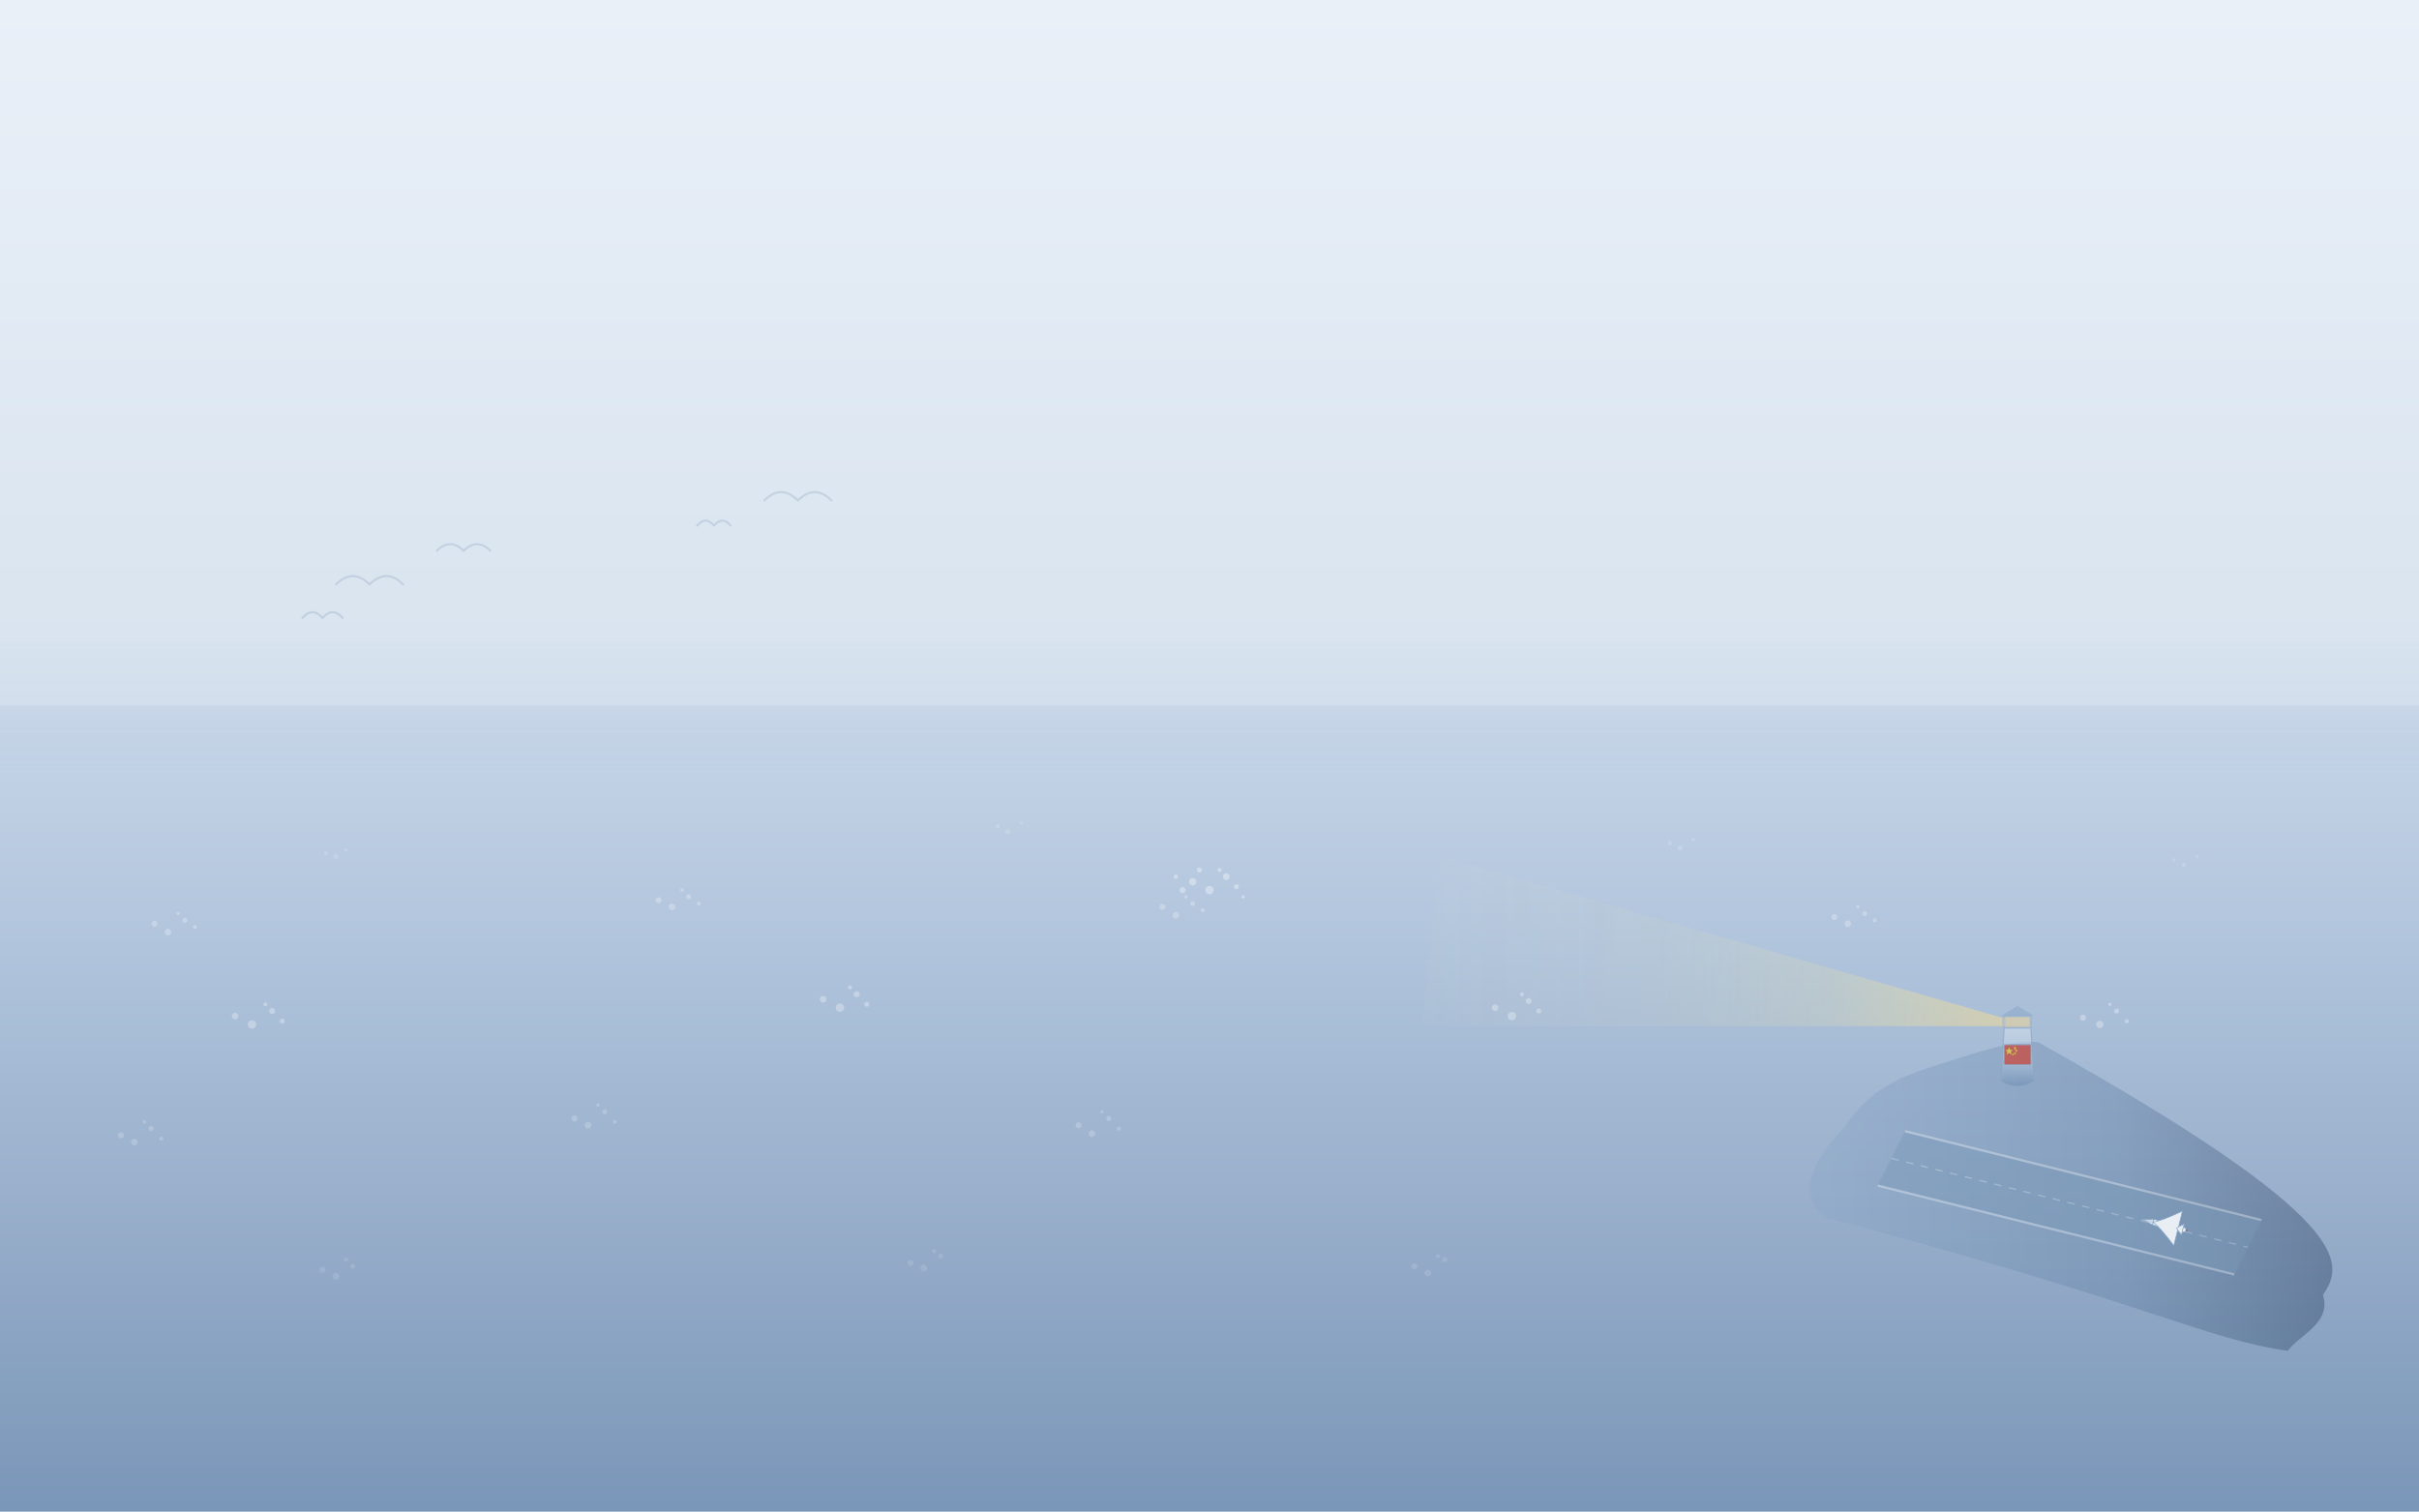
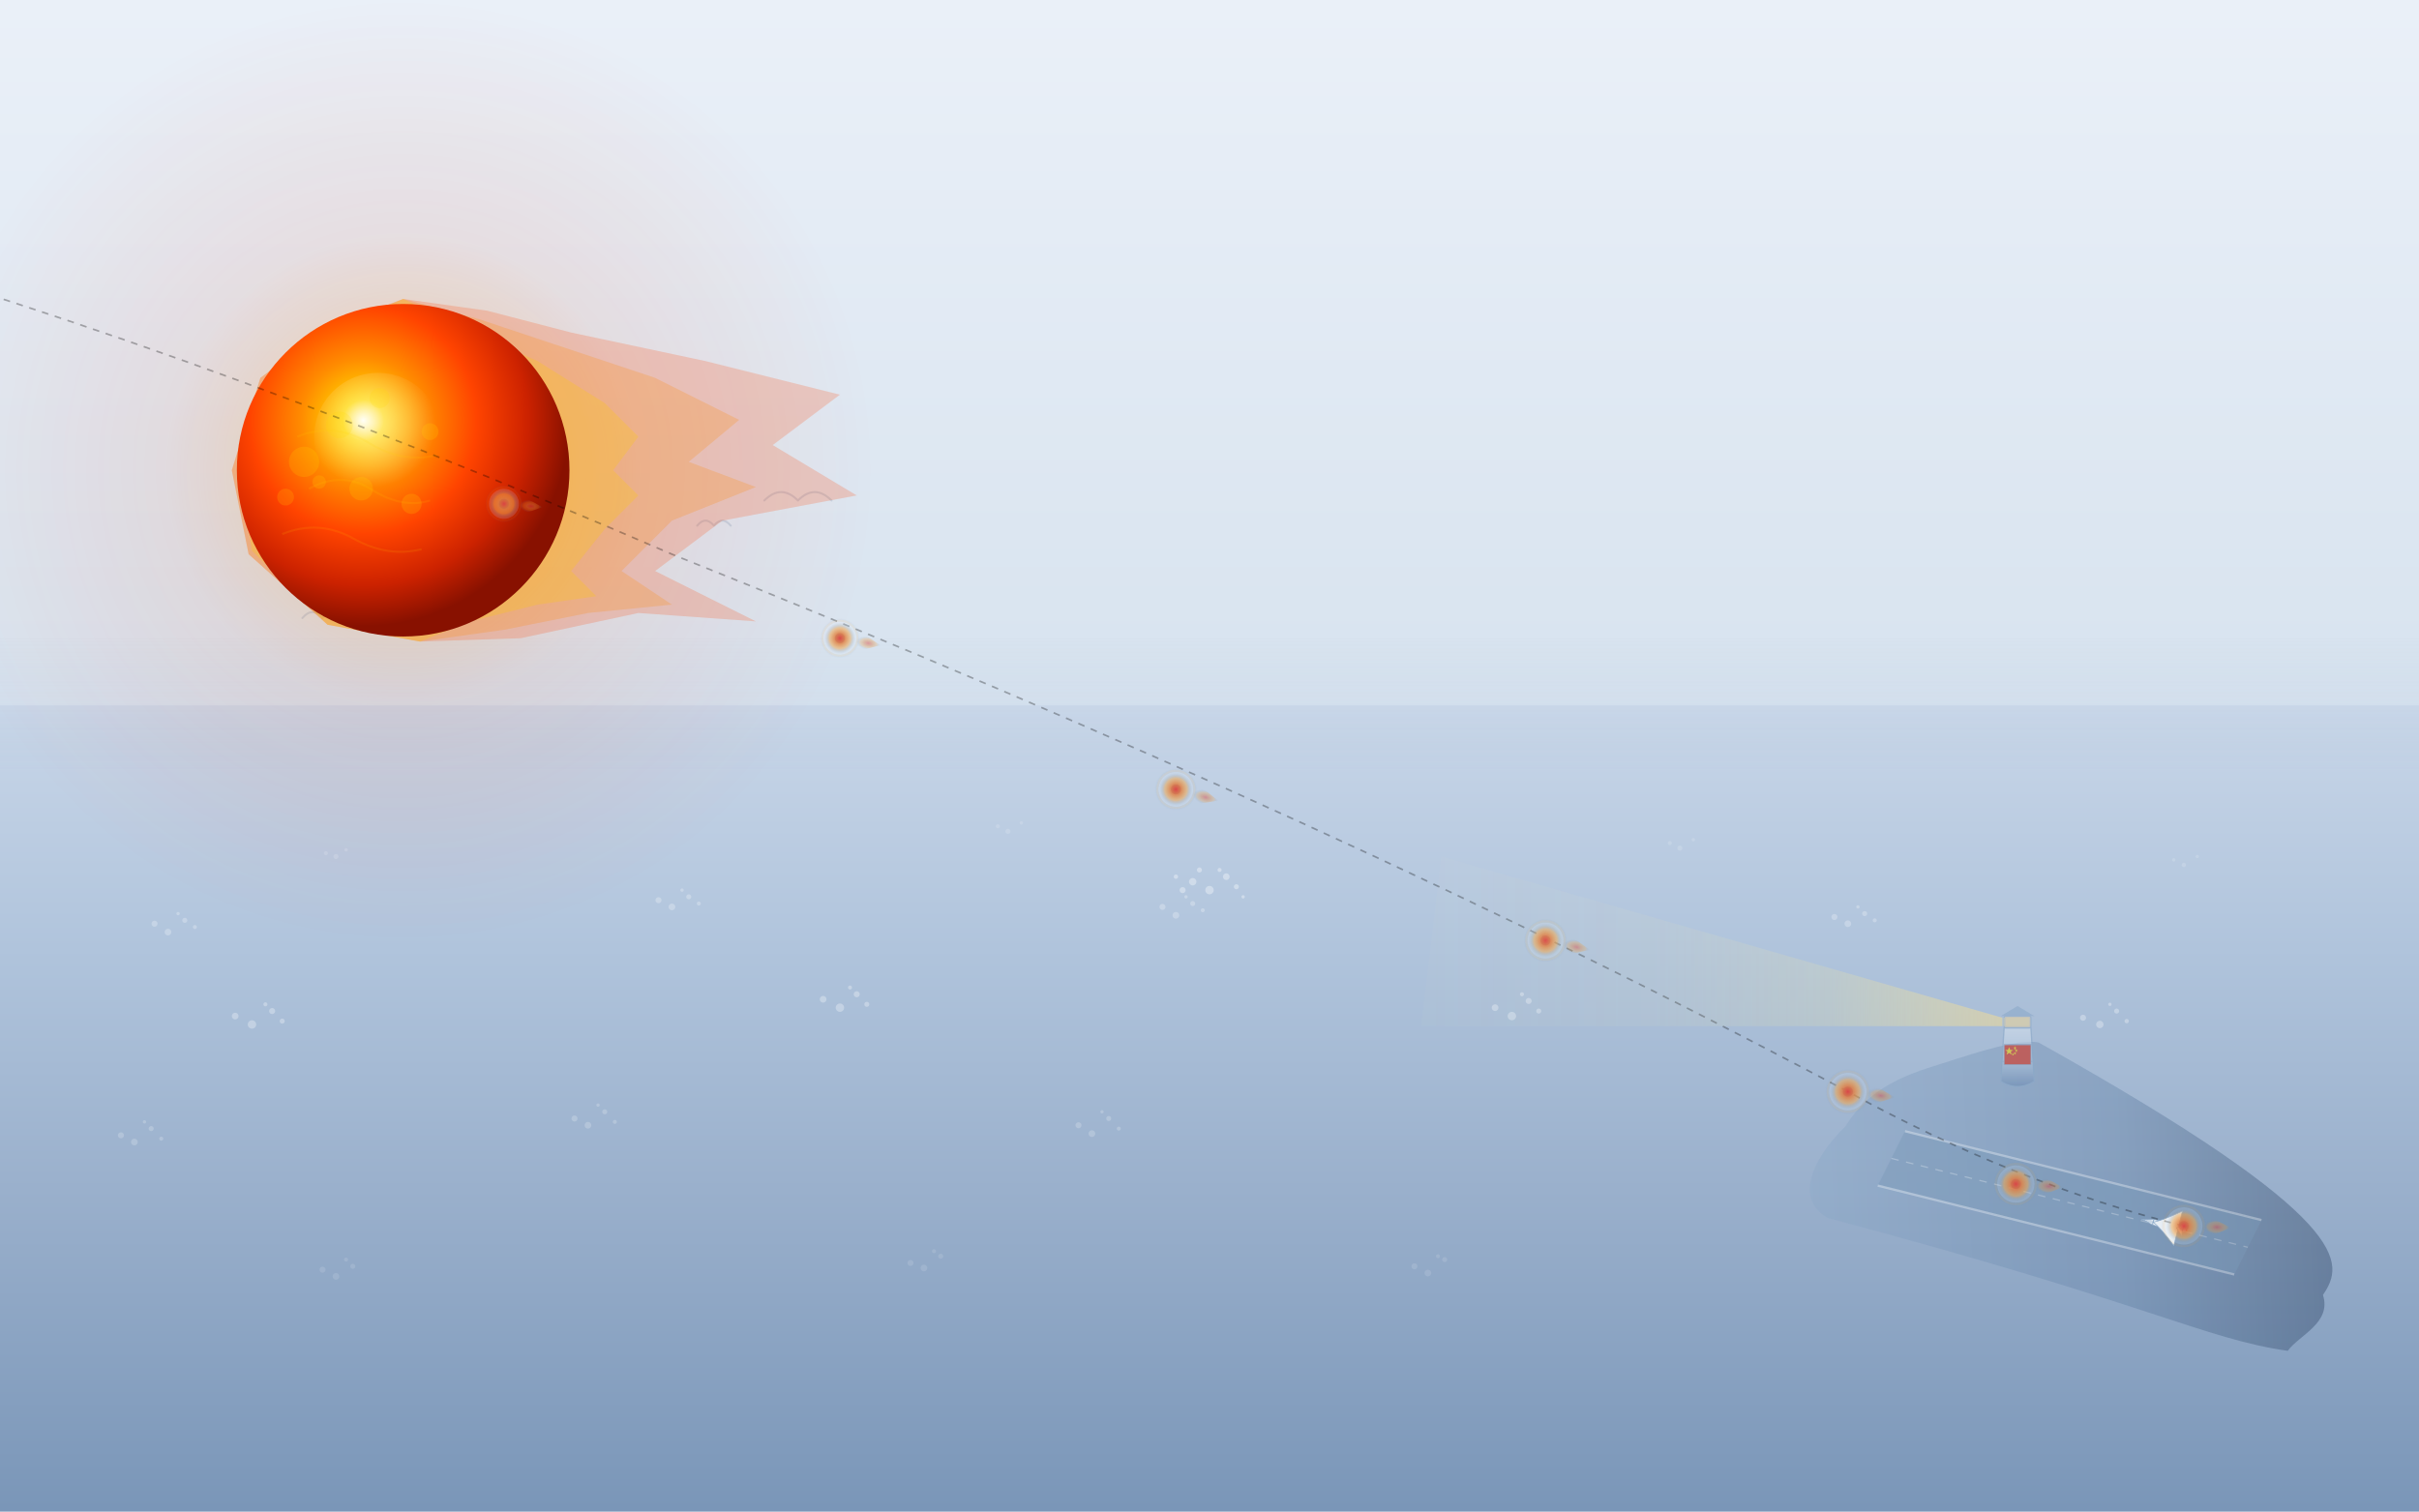
<svg xmlns="http://www.w3.org/2000/svg" viewBox="0 0 1440 900" width="1440" height="900">
  <linearGradient id="sky" x1="0" y1="0" x2="0" y2="1">
    <stop offset="0%" stop-color="#EAF0F8" />
    <stop offset="50%" stop-color="#D6E2EE" />
    <stop offset="100%" stop-color="#C8D6E8" />
  </linearGradient>
  <rect width="1440" height="900" fill="url(#sky)" />
  <linearGradient id="sea" x1="0" y1="0" x2="0" y2="1">
    <stop offset="0%" stop-color="#C8D6E8" />
    <stop offset="30%" stop-color="#B0C4DC" />
    <stop offset="60%" stop-color="#9AB0CC" />
    <stop offset="100%" stop-color="#7A96B8" />
  </linearGradient>
  <rect x="0" y="420" width="1440" height="480" fill="url(#sea)" />
  <linearGradient id="merge" x1="0" y1="0" x2="0" y2="1">
    <stop offset="0%" stop-color="#D6E2EE" stop-opacity="0.5" />
    <stop offset="50%" stop-color="#C8D6E8" stop-opacity="0.3" />
    <stop offset="100%" stop-color="#B0C4DC" stop-opacity="0" />
  </linearGradient>
  <rect x="0" y="380" width="1440" height="80" fill="url(#merge)" />
  <g fill="none" stroke="#5A7AA0" stroke-width="1.2" stroke-linecap="round" stroke-linejoin="round" opacity="0.20" transform="translate(-80, 128)">
    <g>
      <animateTransform attributeName="transform" type="scale" values="1,1;1,1;1,0.94;1,1;1,0.94;1,1;1,0.94;1,1;1,0.94;1,1;1,0.94;1,1;1,1" keyTimes="0;0.44;0.45;0.46;0.47;0.48;0.49;0.50;0.51;0.52;0.53;0.54;1" dur="28s" repeatCount="indefinite" />
      <path d="M280,220 Q290,210 300,220 Q310,210 320,220" />
    </g>
    <g>
      <animateTransform attributeName="transform" type="scale" values="1,1;1,1;1,0.94;1,1;1,0.94;1,1;1,0.94;1,1;1,0.94;1,1;1,0.94;1,1;1,1" keyTimes="0;0.445;0.455;0.465;0.475;0.485;0.495;0.505;0.515;0.525;0.535;0.545;1" dur="28s" repeatCount="indefinite" />
      <path d="M340,200 Q348,192 356,200 Q364,192 372,200" />
    </g>
    <g>
      <animateTransform attributeName="transform" type="scale" values="1,1;1,1;1,0.94;1,1;1,0.94;1,1;1,0.94;1,1;1,0.94;1,1;1,0.94;1,1;1,1" keyTimes="0;0.45;0.46;0.47;0.48;0.49;0.50;0.51;0.52;0.53;0.54;0.55;1" dur="28s" repeatCount="indefinite" />
      <path d="M260,240 Q266,233 272,240 Q278,233 284,240" />
    </g>
    <g transform="translate(15, -10)">
      <g>
        <animateTransform attributeName="transform" type="scale" values="1,1;1,1;1,0.94;1,1;1,0.94;1,1;1,0.94;1,1;1,0.94;1,1;1,0.94;1,1;1,1" keyTimes="0;0.44;0.45;0.46;0.47;0.48;0.49;0.50;0.51;0.52;0.53;0.54;1" dur="28s" repeatCount="indefinite" />
        <path d="M520,180 Q530,170 540,180 Q550,170 560,180" />
      </g>
    </g>
    <g transform="translate(15, -10)">
      <g>
        <animateTransform attributeName="transform" type="scale" values="1,1;1,1;1,0.94;1,1;1,0.94;1,1;1,0.94;1,1;1,0.94;1,1;1,0.94;1,1;1,1" keyTimes="0;0.455;0.465;0.475;0.485;0.495;0.505;0.515;0.525;0.535;0.545;0.555;1" dur="28s" repeatCount="indefinite" />
        <path d="M480,195 Q485,189 490,195 Q495,189 500,195" />
      </g>
    </g>
  </g>
+   <defs>
+     <radialGradient id="sunGlow" cx="50%" cy="50%" r="50%">
+       <stop offset="0%" stop-color="#FFD700" stop-opacity="0.50" />
+       <stop offset="25%" stop-color="#FF8C00" stop-opacity="0.22" />
+       <stop offset="50%" stop-color="#FF4500" stop-opacity="0.08" />
+       <stop offset="100%" stop-color="#FF2200" stop-opacity="0" />
+     </radialGradient>
+     <radialGradient id="sunBodyGrad" cx="38%" cy="35%" r="62%">
+       <stop offset="0%" stop-color="#FFFEF0" />
+       <stop offset="10%" stop-color="#FFD700" />
+       <stop offset="30%" stop-color="#FF8C00" />
+       <stop offset="55%" stop-color="#FF4400" />
+       <stop offset="80%" stop-color="#CC2200" />
+       <stop offset="100%" stop-color="#881100" />
+     </radialGradient>
+     <radialGradient id="sunCore" cx="45%" cy="40%" r="50%">
+       <stop offset="0%" stop-color="#FFFFFF" stop-opacity="0.50" />
+       <stop offset="100%" stop-color="#FFFFFF" stop-opacity="0" />
+     </radialGradient>
+   </defs>
+   <circle cx="240" cy="280" r="280" fill="url(#sunGlow)" />
+   <g>
+     <polygon points="240,178 290,185 340,198 420,215 500,235 460,265 510,295 430,310 390,340 450,370 380,365 310,380 250,382 195,372 148,330 138,280 155,225 195,195" fill="#FF4400" fill-opacity="0.20" />
+     <polygon points="240,178 285,190 330,205 390,225 440,250 410,275 450,290 400,310 370,340 400,360 350,365 300,375 250,382 195,372 148,330 138,280 155,225 195,195" fill="#FF8800" fill-opacity="0.22" />
+     <polygon points="240,178 275,195 320,215 360,240 380,260 365,280 380,295 360,315 340,340 355,355 320,360 280,370 250,382 195,372 150,328 142,280 158,230 195,198" fill="#FFCC00" fill-opacity="0.25" />
+   </g>
+   <circle cx="240" cy="280" r="99" fill="url(#sunBodyGrad)" />
+   <circle cx="225" cy="260" r="38" fill="url(#sunCore)" />
+   <g fill="none" stroke="#FFCC00" stroke-width="1.2" opacity="0.12">
+     <path d="M177,260 Q199,251 220,264 Q240,276 260,271" />
+     <path d="M184,291 Q204,280 222,292 Q240,303 256,298" />
+     <path d="M168,318 Q190,309 211,321 Q231,332 251,327" />
+   </g>
+   <g fill="#FFD700" opacity="0.18">
+     <circle cx="202" cy="253" r="8" />
+     <circle cx="226" cy="237" r="6" />
+     <circle cx="181" cy="275" r="9" />
+     <circle cx="256" cy="257" r="5" />
+     <circle cx="215" cy="291" r="7" />
+     <circle cx="170" cy="296" r="5" />
+     <circle cx="245" cy="300" r="6" />
+     <circle cx="190" cy="287" r="4" />
+   </g>
  <g transform="translate(0, 20)">
    <g opacity="0.35" transform="translate(1245, 695) scale(0.90, 1) rotate(-3) translate(-1245, -695)">
      <linearGradient id="islandGrad" x1="0" y1="0" x2="1" y2="0">
        <stop offset="0%" stop-color="#8AA8C8" />
        <stop offset="60%" stop-color="#5A7AA0" />
        <stop offset="100%" stop-color="#1A3050" />
      </linearGradient>
      <path d="M1370,791              C1315,781 1280,758 1070,696              C1050,684 1060,662 1085,642              C1105,616 1135,612 1160,606              C1190,599 1205,597 1215,599              C1420,716 1410,741 1395,759              C1400,776 1378,782 1370,791              Z" fill="url(#islandGrad)" />
    </g>
    <g opacity="0.45" transform="translate(1232, 696.2) scale(0.90) translate(-1232, -696.2)">
      <path d="M1123.1,648.8 L1105.1,684.8 L1340.9,743.6 L1358.9,707.6 Z" fill="#7A9AB8" />
      <line x1="1123.1" y1="648.8" x2="1358.9" y2="707.6" stroke="#FFFFFF" stroke-width="1.5" opacity="0.70" />
      <line x1="1105.1" y1="684.8" x2="1340.9" y2="743.6" stroke="#FFFFFF" stroke-width="1.5" opacity="0.70" />
      <line x1="1114.1" y1="666.8" x2="1349.9" y2="725.6" stroke="#FFFFFF" stroke-width="0.8" stroke-dasharray="5,5" opacity="0.55" />
    </g>
    <g>
      <animateTransform attributeName="transform" type="translate" values="0,0; 0,0; -100,-25; -200,-80; -900,-399; -1450,-599; 380,140; 100,25; 10,3; 0,0; 0,0" keyTimes="0; 0.25; 0.30; 0.35; 0.48; 0.54; 0.60; 0.78; 0.86; 0.90; 1" dur="28s" repeatCount="indefinite" />
      <animate attributeName="opacity" values="1; 1; 1; 1; 1; 0.5; 0; 1; 1; 1; 1" keyTimes="0; 0.25; 0.30; 0.35; 0.44; 0.48; 0.60; 0.78; 0.86; 0.90; 1" dur="28s" repeatCount="indefinite" />
      <g transform="translate(1291, 710) scale(0.96) rotate(14)">
        <rect x="-10" y="-1.8" width="19" height="3.6" rx="1" fill="#E8EEF4" stroke="#8AA8C8" stroke-width="0.4" />
        <path d="M-10,-1.8 L-15,-0.3 L-17.5,0 L-15,0.3 L-10,1.8 Z" fill="#E8EEF4" stroke="#8AA8C8" stroke-width="0.4" />
        <path d="M-10,0 Q-5,-2 6,-11 L6,11 Q-5,2 -10,0 Z" fill="#E8EEF4" stroke="#8AA8C8" stroke-width="0.4" />
        <polygon points="5,0 9,-3.5 9,3.5" fill="#E8EEF4" stroke="#8AA8C8" stroke-width="0.4" />
        <path d="M9,-1.8 L11,-0.6 L11,0.6 L9,1.8 Z" fill="#E8EEF4" stroke="#8AA8C8" stroke-width="0.4" />
        <rect x="11" y="-0.5" width="0.8" height="1" rx="0.3" fill="#CC3333" />
        <ellipse cx="-12" cy="0" rx="2.5" ry="1" fill="#8AA8C8" opacity="0.35" />
+       </g>
+     </g>
+     <radialGradient id="fireGrad" cx="50%" cy="50%" r="50%">
+       <stop offset="0%" stop-color="#DD4444" stop-opacity="0.95" />
+       <stop offset="35%" stop-color="#E08040" stop-opacity="0.80" />
+       <stop offset="65%" stop-color="#EE9933" stop-opacity="0.45" />
+       <stop offset="90%" stop-color="#6688AA" stop-opacity="0.08" />
+       <stop offset="100%" stop-color="#6688AA" stop-opacity="0" />
+     </radialGradient>
+     <g fill="none" stroke="#000000" stroke-width="1" stroke-dasharray="4,4" opacity="0.30">
+       <path d="M1300,710 Q1200,685 1100,630 Q800,470 400,310 Q100,180 -160,110" />
+       <circle cx="1300" cy="710" r="3" fill="#000000" stroke="none" />
+       <circle cx="1200" cy="685" r="3" fill="#000000" stroke="none" />
+       <circle cx="1100" cy="630" r="3" fill="#000000" stroke="none" />
+       <circle cx="920" cy="540" r="3" fill="#000000" stroke="none" />
+       <circle cx="700" cy="450" r="3" fill="#000000" stroke="none" />
+       <circle cx="500" cy="360" r="3" fill="#000000" stroke="none" />
+       <circle cx="300" cy="280" r="3" fill="#000000" stroke="none" />
+     </g>
+     <g transform="translate(1300,710) scale(0.92) rotate(2)">
+       <g>
+         <animateTransform attributeName="transform" type="scale" values="1;1;1;1.06;1.12;1" keyTimes="0;0.25;0.27;0.31;0.35;1" dur="28s" repeatCount="indefinite" />
+         <animate attributeName="opacity" values="0;0;0.80;0.80;0;0" keyTimes="0;0.25;0.27;0.29;0.35;1" dur="28s" repeatCount="indefinite" />
+         <circle cx="0" cy="0" r="12" fill="#FFFFFF" opacity="0.15" />
+         <circle cx="0" cy="0" r="12" fill="url(#fireGrad)" />
+         <circle cx="0" cy="0" r="13" fill="none" stroke="#FFAA22" stroke-width="1.5" opacity="0.08" />
+         <circle cx="0" cy="0" r="14" fill="none" stroke="#6688AA" stroke-width="1" opacity="0.04" />
+         <path d="M12,-5 Q18,-6 24,-3 Q28,-1 31,0 Q28,1 24,3 Q18,6 12,5 Z" fill="url(#fireGrad)" opacity="0.50" />
+       </g>
+     </g>
+     <g transform="translate(1200,685) scale(0.92) rotate(4)">
+       <g>
+         <animateTransform attributeName="transform" type="scale" values="1;1;1;1.06;1.12;1" keyTimes="0;0.287;0.307;0.347;0.387;1" dur="28s" repeatCount="indefinite" />
+         <animate attributeName="opacity" values="0;0;0.80;0.80;0;0" keyTimes="0;0.287;0.307;0.327;0.387;1" dur="28s" repeatCount="indefinite" />
+         <circle cx="0" cy="0" r="12" fill="#FFFFFF" opacity="0.15" />
+         <circle cx="0" cy="0" r="12" fill="url(#fireGrad)" />
+         <circle cx="0" cy="0" r="13" fill="none" stroke="#FFAA22" stroke-width="1.5" opacity="0.08" />
+         <circle cx="0" cy="0" r="14" fill="none" stroke="#6688AA" stroke-width="1" opacity="0.04" />
+         <path d="M12,-5 Q18,-6 24,-3 Q28,-1 31,0 Q28,1 24,3 Q18,6 12,5 Z" fill="url(#fireGrad)" opacity="0.50" />
+       </g>
+     </g>
+     <g transform="translate(1100,630) scale(0.92) rotate(7)">
+       <g>
+         <animateTransform attributeName="transform" type="scale" values="1;1;1;1.05;1.10;1" keyTimes="0;0.337;0.357;0.397;0.437;1" dur="28s" repeatCount="indefinite" />
+         <animate attributeName="opacity" values="0;0;0.80;0.80;0;0" keyTimes="0;0.337;0.357;0.377;0.437;1" dur="28s" repeatCount="indefinite" />
+         <circle cx="0" cy="0" r="12" fill="#FFFFFF" opacity="0.15" />
+         <circle cx="0" cy="0" r="12" fill="url(#fireGrad)" />
+         <circle cx="0" cy="0" r="13" fill="none" stroke="#FFAA22" stroke-width="1.5" opacity="0.08" />
+         <circle cx="0" cy="0" r="14" fill="none" stroke="#6688AA" stroke-width="1" opacity="0.04" />
+         <path d="M12,-5 Q18,-6 24,-3 Q28,-1 31,0 Q28,1 24,3 Q18,6 12,5 Z" fill="url(#fireGrad)" opacity="0.50" />
+       </g>
+     </g>
+     <g transform="translate(920,540) scale(0.88) rotate(12)">
+       <g>
+         <animateTransform attributeName="transform" type="scale" values="1;1;1;1.04;1.08;1" keyTimes="0;0.387;0.407;0.447;0.487;1" dur="28s" repeatCount="indefinite" />
+         <animate attributeName="opacity" values="0;0;0.80;0.80;0;0" keyTimes="0;0.387;0.407;0.427;0.487;1" dur="28s" repeatCount="indefinite" />
+         <circle cx="0" cy="0" r="12" fill="#FFFFFF" opacity="0.15" />
+         <circle cx="0" cy="0" r="12" fill="url(#fireGrad)" />
+         <circle cx="0" cy="0" r="13" fill="none" stroke="#FFAA22" stroke-width="1.5" opacity="0.08" />
+         <circle cx="0" cy="0" r="14" fill="none" stroke="#6688AA" stroke-width="1" opacity="0.04" />
+         <path d="M12,-5 Q18,-6 24,-3 Q28,-1 31,0 Q28,1 24,3 Q18,6 12,5 Z" fill="url(#fireGrad)" opacity="0.50" />
+       </g>
+     </g>
+     <g transform="translate(700,450) scale(0.85) rotate(15)">
+       <g>
+         <animateTransform attributeName="transform" type="scale" values="1;1;1;1.04;1.08;1" keyTimes="0;0.427;0.447;0.487;0.527;1" dur="28s" repeatCount="indefinite" />
+         <animate attributeName="opacity" values="0;0;0.80;0.80;0;0" keyTimes="0;0.427;0.447;0.467;0.527;1" dur="28s" repeatCount="indefinite" />
+         <circle cx="0" cy="0" r="12" fill="#FFFFFF" opacity="0.15" />
+         <circle cx="0" cy="0" r="12" fill="url(#fireGrad)" />
+         <circle cx="0" cy="0" r="13" fill="none" stroke="#FFAA22" stroke-width="1.5" opacity="0.08" />
+         <circle cx="0" cy="0" r="14" fill="none" stroke="#6688AA" stroke-width="1" opacity="0.04" />
+         <path d="M12,-5 Q18,-6 24,-3 Q28,-1 31,0 Q28,1 24,3 Q18,6 12,5 Z" fill="url(#fireGrad)" opacity="0.50" />
+       </g>
+     </g>
+     <g transform="translate(500,360) scale(0.80) rotate(10)">
+       <g>
+         <animateTransform attributeName="transform" type="scale" values="1;1;1;1.03;1.06;1" keyTimes="0;0.46;0.48;0.52;0.56;1" dur="28s" repeatCount="indefinite" />
+         <animate attributeName="opacity" values="0;0;0.80;0.80;0;0" keyTimes="0;0.46;0.48;0.50;0.56;1" dur="28s" repeatCount="indefinite" />
+         <circle cx="0" cy="0" r="12" fill="#FFFFFF" opacity="0.15" />
+         <circle cx="0" cy="0" r="12" fill="url(#fireGrad)" />
+         <circle cx="0" cy="0" r="13" fill="none" stroke="#FFAA22" stroke-width="1.5" opacity="0.08" />
+         <circle cx="0" cy="0" r="14" fill="none" stroke="#6688AA" stroke-width="1" opacity="0.04" />
+         <path d="M12,-5 Q18,-6 24,-3 Q28,-1 31,0 Q28,1 24,3 Q18,6 12,5 Z" fill="url(#fireGrad)" opacity="0.50" />
+       </g>
+     </g>
+     <g transform="translate(300,280) scale(0.75) rotate(5)">
+       <g>
+         <animateTransform attributeName="transform" type="scale" values="1;1;1;1.03;1.05;1" keyTimes="0;0.50;0.52;0.56;0.60;1" dur="28s" repeatCount="indefinite" />
+         <animate attributeName="opacity" values="0;0;0.80;0.80;0;0" keyTimes="0;0.50;0.52;0.54;0.60;1" dur="28s" repeatCount="indefinite" />
+         <circle cx="0" cy="0" r="12" fill="#FFFFFF" opacity="0.15" />
+         <circle cx="0" cy="0" r="12" fill="url(#fireGrad)" />
+         <circle cx="0" cy="0" r="13" fill="none" stroke="#FFAA22" stroke-width="1.5" opacity="0.08" />
+         <circle cx="0" cy="0" r="14" fill="none" stroke="#6688AA" stroke-width="1" opacity="0.04" />
+         <path d="M12,-5 Q18,-6 24,-3 Q28,-1 31,0 Q28,1 24,3 Q18,6 12,5 Z" fill="url(#fireGrad)" opacity="0.50" />
      </g>
    </g>
    <g opacity="0.56">
      <linearGradient id="towerGrad" x1="0" y1="0" x2="0" y2="1">
        <stop offset="0%" stop-color="#D6E2EE" />
        <stop offset="60%" stop-color="#B0C4DC" />
        <stop offset="100%" stop-color="#6A8AB0" />
      </linearGradient>
      <path d="M1191,624 Q1201,630 1211,624 L1209,592 L1193,592 Z" fill="url(#towerGrad)" stroke="#8AA8C8" stroke-width="0.8" />
      <line x1="1192" y1="612" x2="1210" y2="612" stroke="#8AA8C8" stroke-width="0.5" />
      <g>
        <rect x="1193" y="602" width="16" height="12" fill="#DE2910" stroke="#8AA8C8" stroke-width="0.4" />
        <polygon points="1196,603.5 1196.7,605.2 1198.3,605.2 1197,606.2 1197.5,608 1196,606.9 1194.5,608 1195,606.2 1193.7,605.2 1195.3,605.2" fill="#FFDE00" />
        <polygon points="1199.5,602.8 1199.7,603.7 1200.5,603.7 1199.8,604.2 1200,605.2 1199.5,604.6 1199,605.2 1199.2,604.2 1198.5,603.7 1199.3,603.7" fill="#FFDE00" />
        <polygon points="1200.3,604.5 1200.5,605.2 1201.2,605.2 1200.6,605.6 1200.8,606.5 1200.3,606 1199.8,606.5 1200,605.6 1199.4,605.2 1200.1,605.2" fill="#FFDE00" />
        <polygon points="1199.5,606.2 1199.7,606.9 1200.3,606.9 1199.8,607.3 1200,608 1199.5,607.5 1199,608 1199.2,607.3 1198.7,606.9 1199.3,606.9" fill="#FFDE00" />
        <polygon points="1198.3,607 1198.5,607.6 1199,607.6 1198.6,608 1198.7,608.5 1198.3,608.2 1197.9,608.5 1198,608 1197.6,607.6 1198.1,607.6" fill="#FFDE00" />
      </g>
      <line x1="1192" y1="602" x2="1210" y2="602" stroke="#8AA8C8" stroke-width="0.5" />
      <rect x="1193" y="585" width="16" height="7" rx="1" fill="#D6C8A8" stroke="#8AA8C8" stroke-width="0.7" />
      <rect x="1194" y="586" width="14" height="5" rx="0.8" fill="#FFE088" opacity="0.50" />
      <path d="M1191,585 L1201,579 L1211,585 Z" fill="#8AA8C8" />
      <line x1="1193" y1="586" x2="1193" y2="591" stroke="#FFE088" stroke-width="0.8" opacity="0.50" />
      <linearGradient id="beamFade" x1="1" y1="0" x2="0" y2="0">
        <stop offset="0%" stop-color="#FFE088" stop-opacity="0.82" />
        <stop offset="30%" stop-color="#FFEE99" stop-opacity="0.30" />
        <stop offset="60%" stop-color="#FFEEAA" stop-opacity="0.12" />
        <stop offset="100%" stop-color="#FFEEBB" stop-opacity="0.04" />
      </linearGradient>
      <g opacity="1">
        <animateTransform attributeName="transform" type="rotate" values="-5 1192 590; 5 1192 590; -5 1192 590" keyTimes="0; 0.5; 1" dur="6s" repeatCount="indefinite" />
        <path d="M1192,586 L858,490 L846,591 L1192,591 Z" fill="url(#beamFade)" />
      </g>
    </g>
  </g>
  <g fill="#FFFFFF">
    <g opacity="0.15">
      <circle cx="200" cy="510" r="1.5" />
      <circle cx="206" cy="506" r="1" />
      <circle cx="194" cy="508" r="1.2" />
      <circle cx="600" cy="495" r="1.5" />
      <circle cx="608" cy="490" r="1" />
      <circle cx="594" cy="492" r="1.2" />
      <circle cx="1000" cy="505" r="1.5" />
      <circle cx="1008" cy="500" r="1" />
      <circle cx="994" cy="502" r="1.2" />
      <circle cx="1300" cy="515" r="1.3" />
      <circle cx="1308" cy="510" r="1" />
      <circle cx="1294" cy="512" r="1" />
    </g>
    <g opacity="0.25">
      <circle cx="100" cy="555" r="2" />
      <circle cx="110" cy="548" r="1.5" />
      <circle cx="92" cy="550" r="1.8" />
      <circle cx="106" cy="544" r="1" />
      <circle cx="116" cy="552" r="1.2" />
      <circle cx="400" cy="540" r="2" />
      <circle cx="410" cy="534" r="1.5" />
      <circle cx="392" cy="536" r="1.8" />
      <circle cx="406" cy="530" r="1" />
      <circle cx="416" cy="538" r="1.2" />
      <circle cx="700" cy="545" r="2" />
      <circle cx="710" cy="538" r="1.5" />
      <circle cx="692" cy="540" r="1.8" />
      <circle cx="706" cy="534" r="1" />
      <circle cx="716" cy="542" r="1.2" />
      <circle cx="1100" cy="550" r="2" />
      <circle cx="1110" cy="544" r="1.5" />
      <circle cx="1092" cy="546" r="1.8" />
      <circle cx="1106" cy="540" r="1" />
      <circle cx="1116" cy="548" r="1.2" />
    </g>
    <g opacity="0.35">
      <circle cx="720" cy="530" r="2.5" />
      <circle cx="730" cy="522" r="2" />
      <circle cx="710" cy="525" r="2.2" />
      <circle cx="736" cy="528" r="1.5" />
      <circle cx="704" cy="530" r="1.8" />
      <circle cx="726" cy="518" r="1.2" />
      <circle cx="714" cy="518" r="1.5" />
      <circle cx="740" cy="534" r="1" />
      <circle cx="700" cy="522" r="1.3" />
    </g>
    <g opacity="0.30">
      <circle cx="150" cy="610" r="2.5" />
      <circle cx="162" cy="602" r="1.8" />
      <circle cx="140" cy="605" r="2" />
      <circle cx="158" cy="598" r="1.2" />
      <circle cx="168" cy="608" r="1.5" />
      <circle cx="500" cy="600" r="2.5" />
      <circle cx="510" cy="592" r="1.8" />
      <circle cx="490" cy="595" r="2" />
      <circle cx="506" cy="588" r="1.2" />
      <circle cx="516" cy="598" r="1.5" />
      <circle cx="900" cy="605" r="2.5">
        <animate attributeName="cy" values="605;590;605" dur="3s" repeatCount="indefinite" />
      </circle>
      <circle cx="910" cy="596" r="1.8">
        <animate attributeName="cy" values="596;582;596" dur="3.5s" repeatCount="indefinite" />
      </circle>
      <circle cx="890" cy="600" r="2">
        <animate attributeName="cy" values="600;586;600" dur="4s" repeatCount="indefinite" />
      </circle>
      <circle cx="906" cy="592" r="1.2">
        <animate attributeName="cy" values="592;580;592" dur="2.8s" repeatCount="indefinite" />
      </circle>
      <circle cx="916" cy="602" r="1.5">
        <animate attributeName="cy" values="602;588;602" dur="3.2s" repeatCount="indefinite" />
      </circle>
      <circle cx="1250" cy="610" r="2.2" />
      <circle cx="1260" cy="602" r="1.5" />
      <circle cx="1240" cy="606" r="1.8" />
      <circle cx="1256" cy="598" r="1" />
      <circle cx="1266" cy="608" r="1.3" />
    </g>
    <g opacity="0.20">
      <circle cx="80" cy="680" r="2" />
      <circle cx="90" cy="672" r="1.5" />
      <circle cx="72" cy="676" r="1.8" />
      <circle cx="86" cy="668" r="1" />
      <circle cx="96" cy="678" r="1.2" />
      <circle cx="350" cy="670" r="2" />
      <circle cx="360" cy="662" r="1.5" />
      <circle cx="342" cy="666" r="1.8" />
      <circle cx="356" cy="658" r="1" />
      <circle cx="366" cy="668" r="1.2" />
      <circle cx="650" cy="675" r="2" />
      <circle cx="660" cy="666" r="1.5" />
      <circle cx="642" cy="670" r="1.8" />
      <circle cx="656" cy="662" r="1" />
      <circle cx="666" cy="672" r="1.2" />
    </g>
    <g opacity="0.12">
      <circle cx="200" cy="760" r="2" />
      <circle cx="210" cy="754" r="1.5" />
      <circle cx="192" cy="756" r="1.8" />
      <circle cx="206" cy="750" r="1.2" />
      <circle cx="550" cy="755" r="2" />
      <circle cx="560" cy="748" r="1.5" />
      <circle cx="542" cy="752" r="1.8" />
      <circle cx="556" cy="745" r="1.2" />
      <circle cx="850" cy="758" r="2" />
      <circle cx="860" cy="750" r="1.5" />
      <circle cx="842" cy="754" r="1.8" />
      <circle cx="856" cy="748" r="1.2" />
    </g>
  </g>
</svg>
